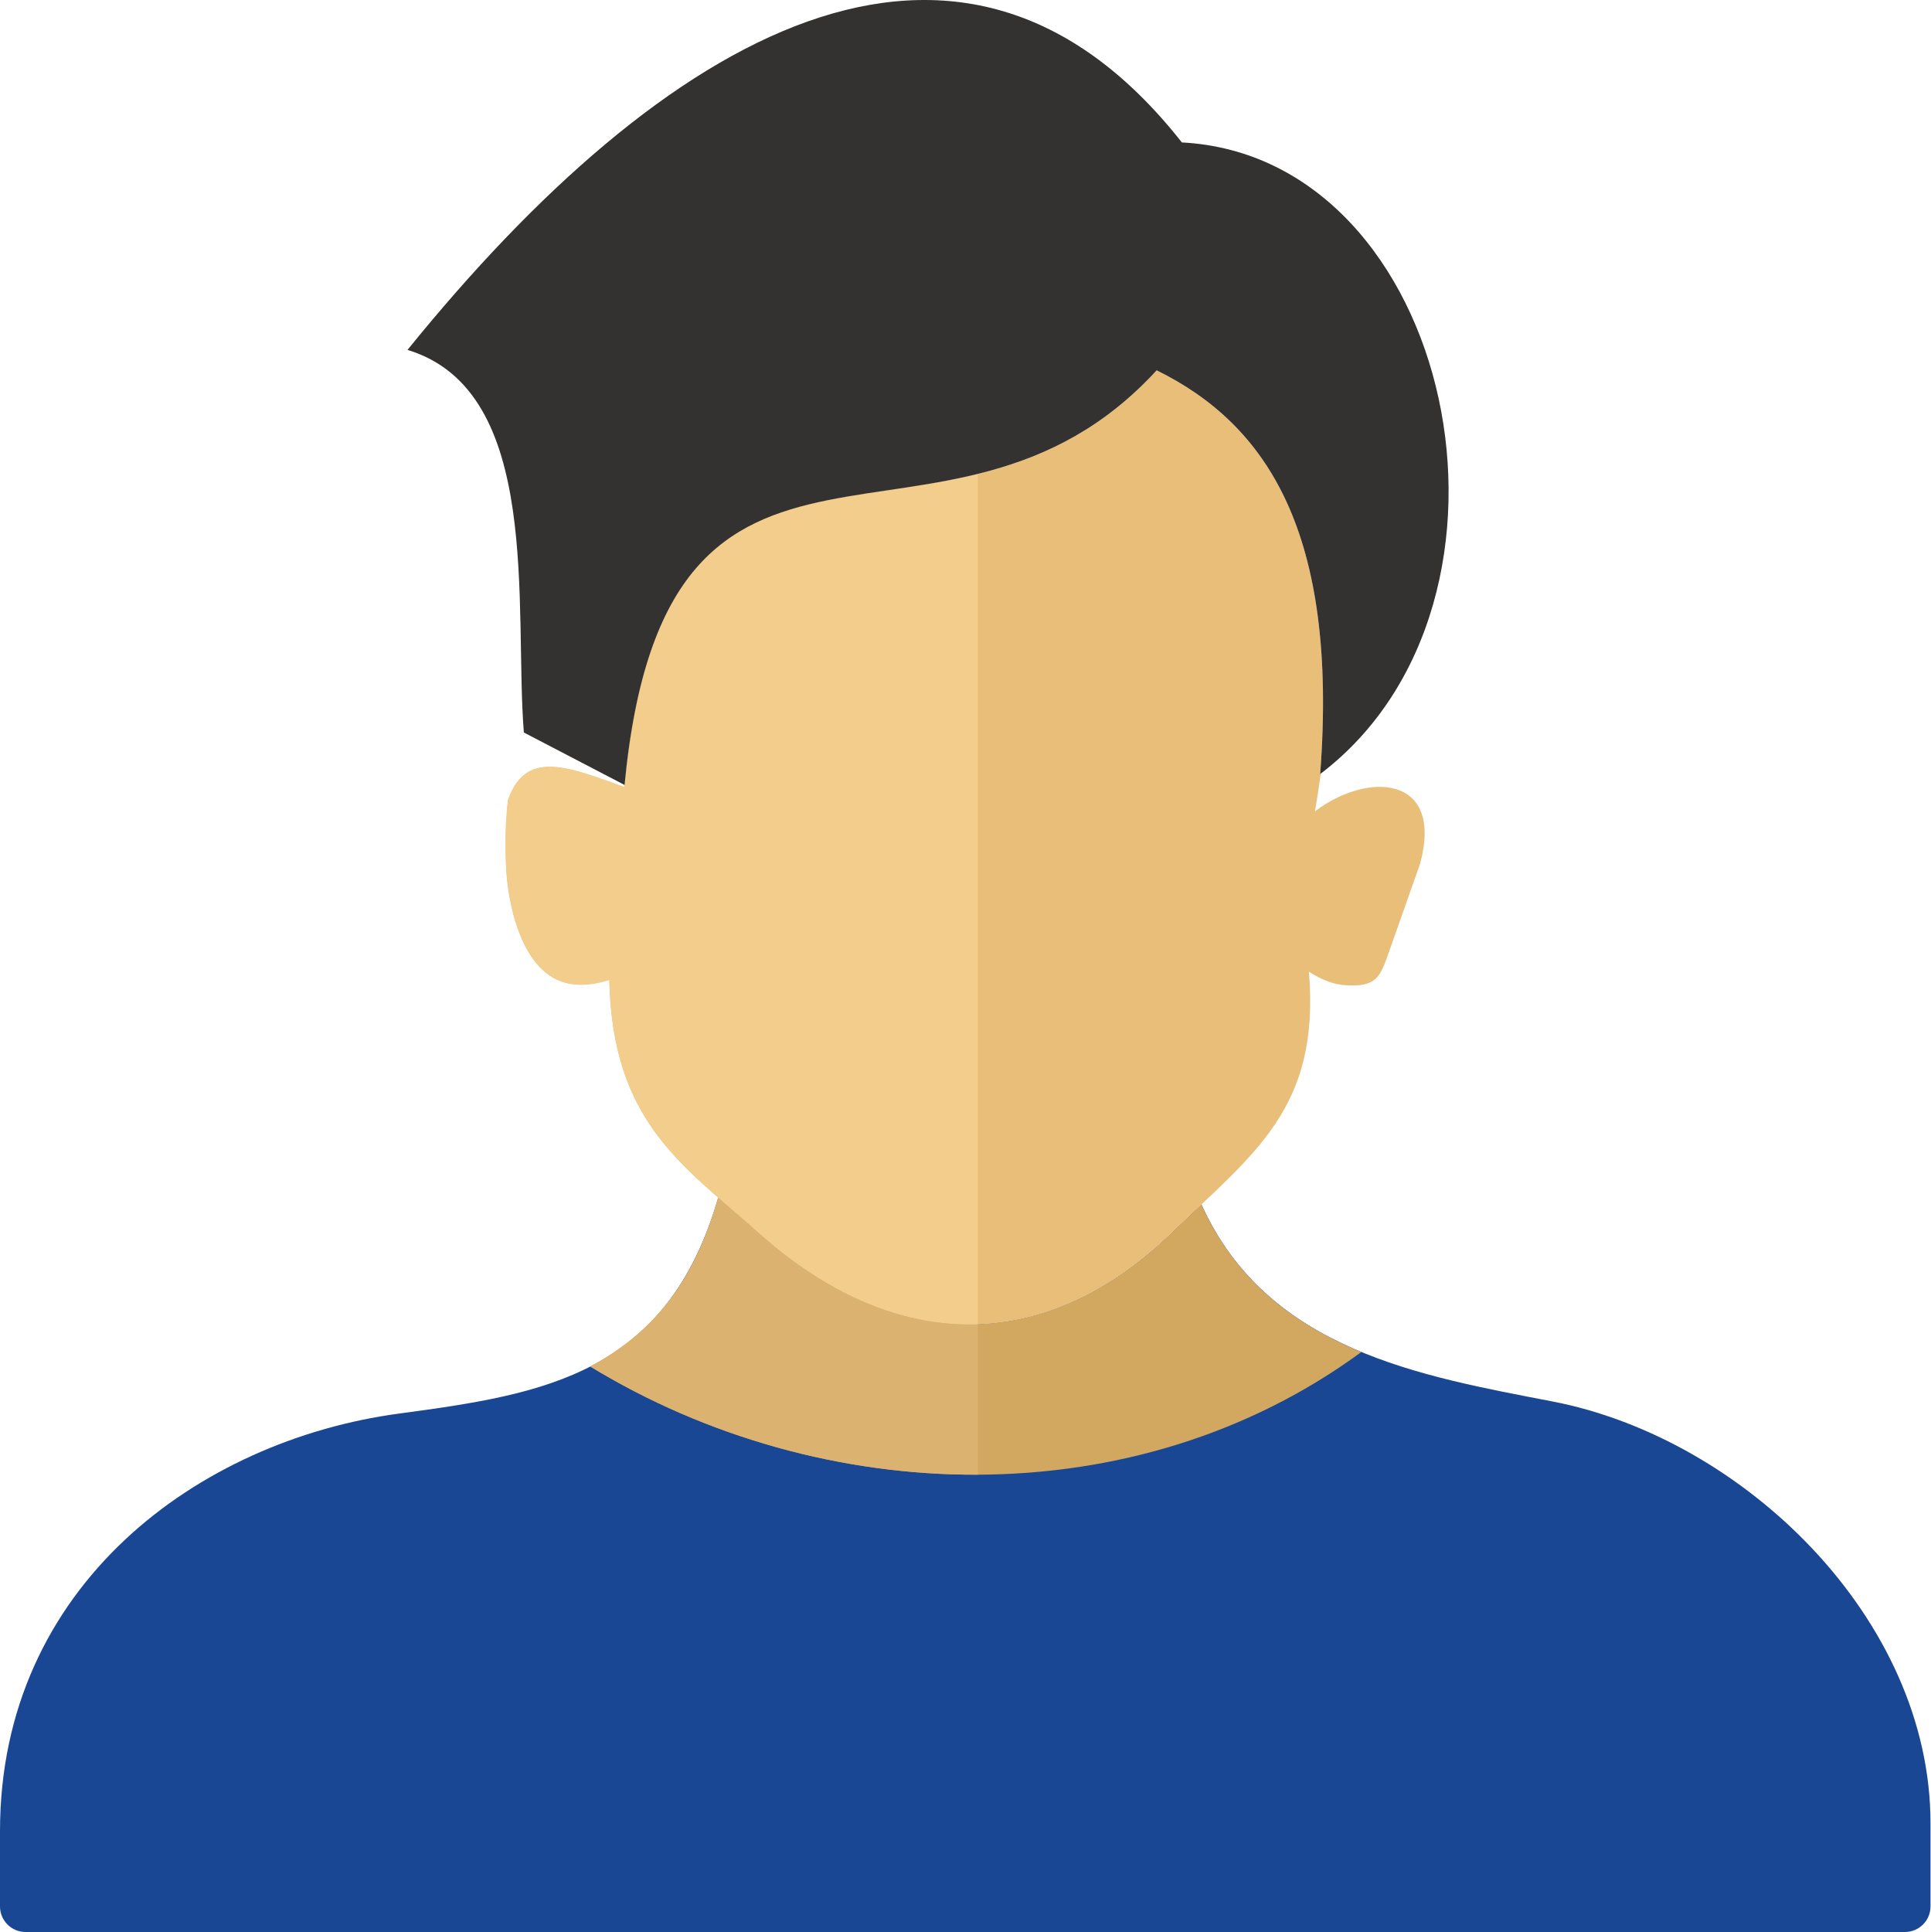
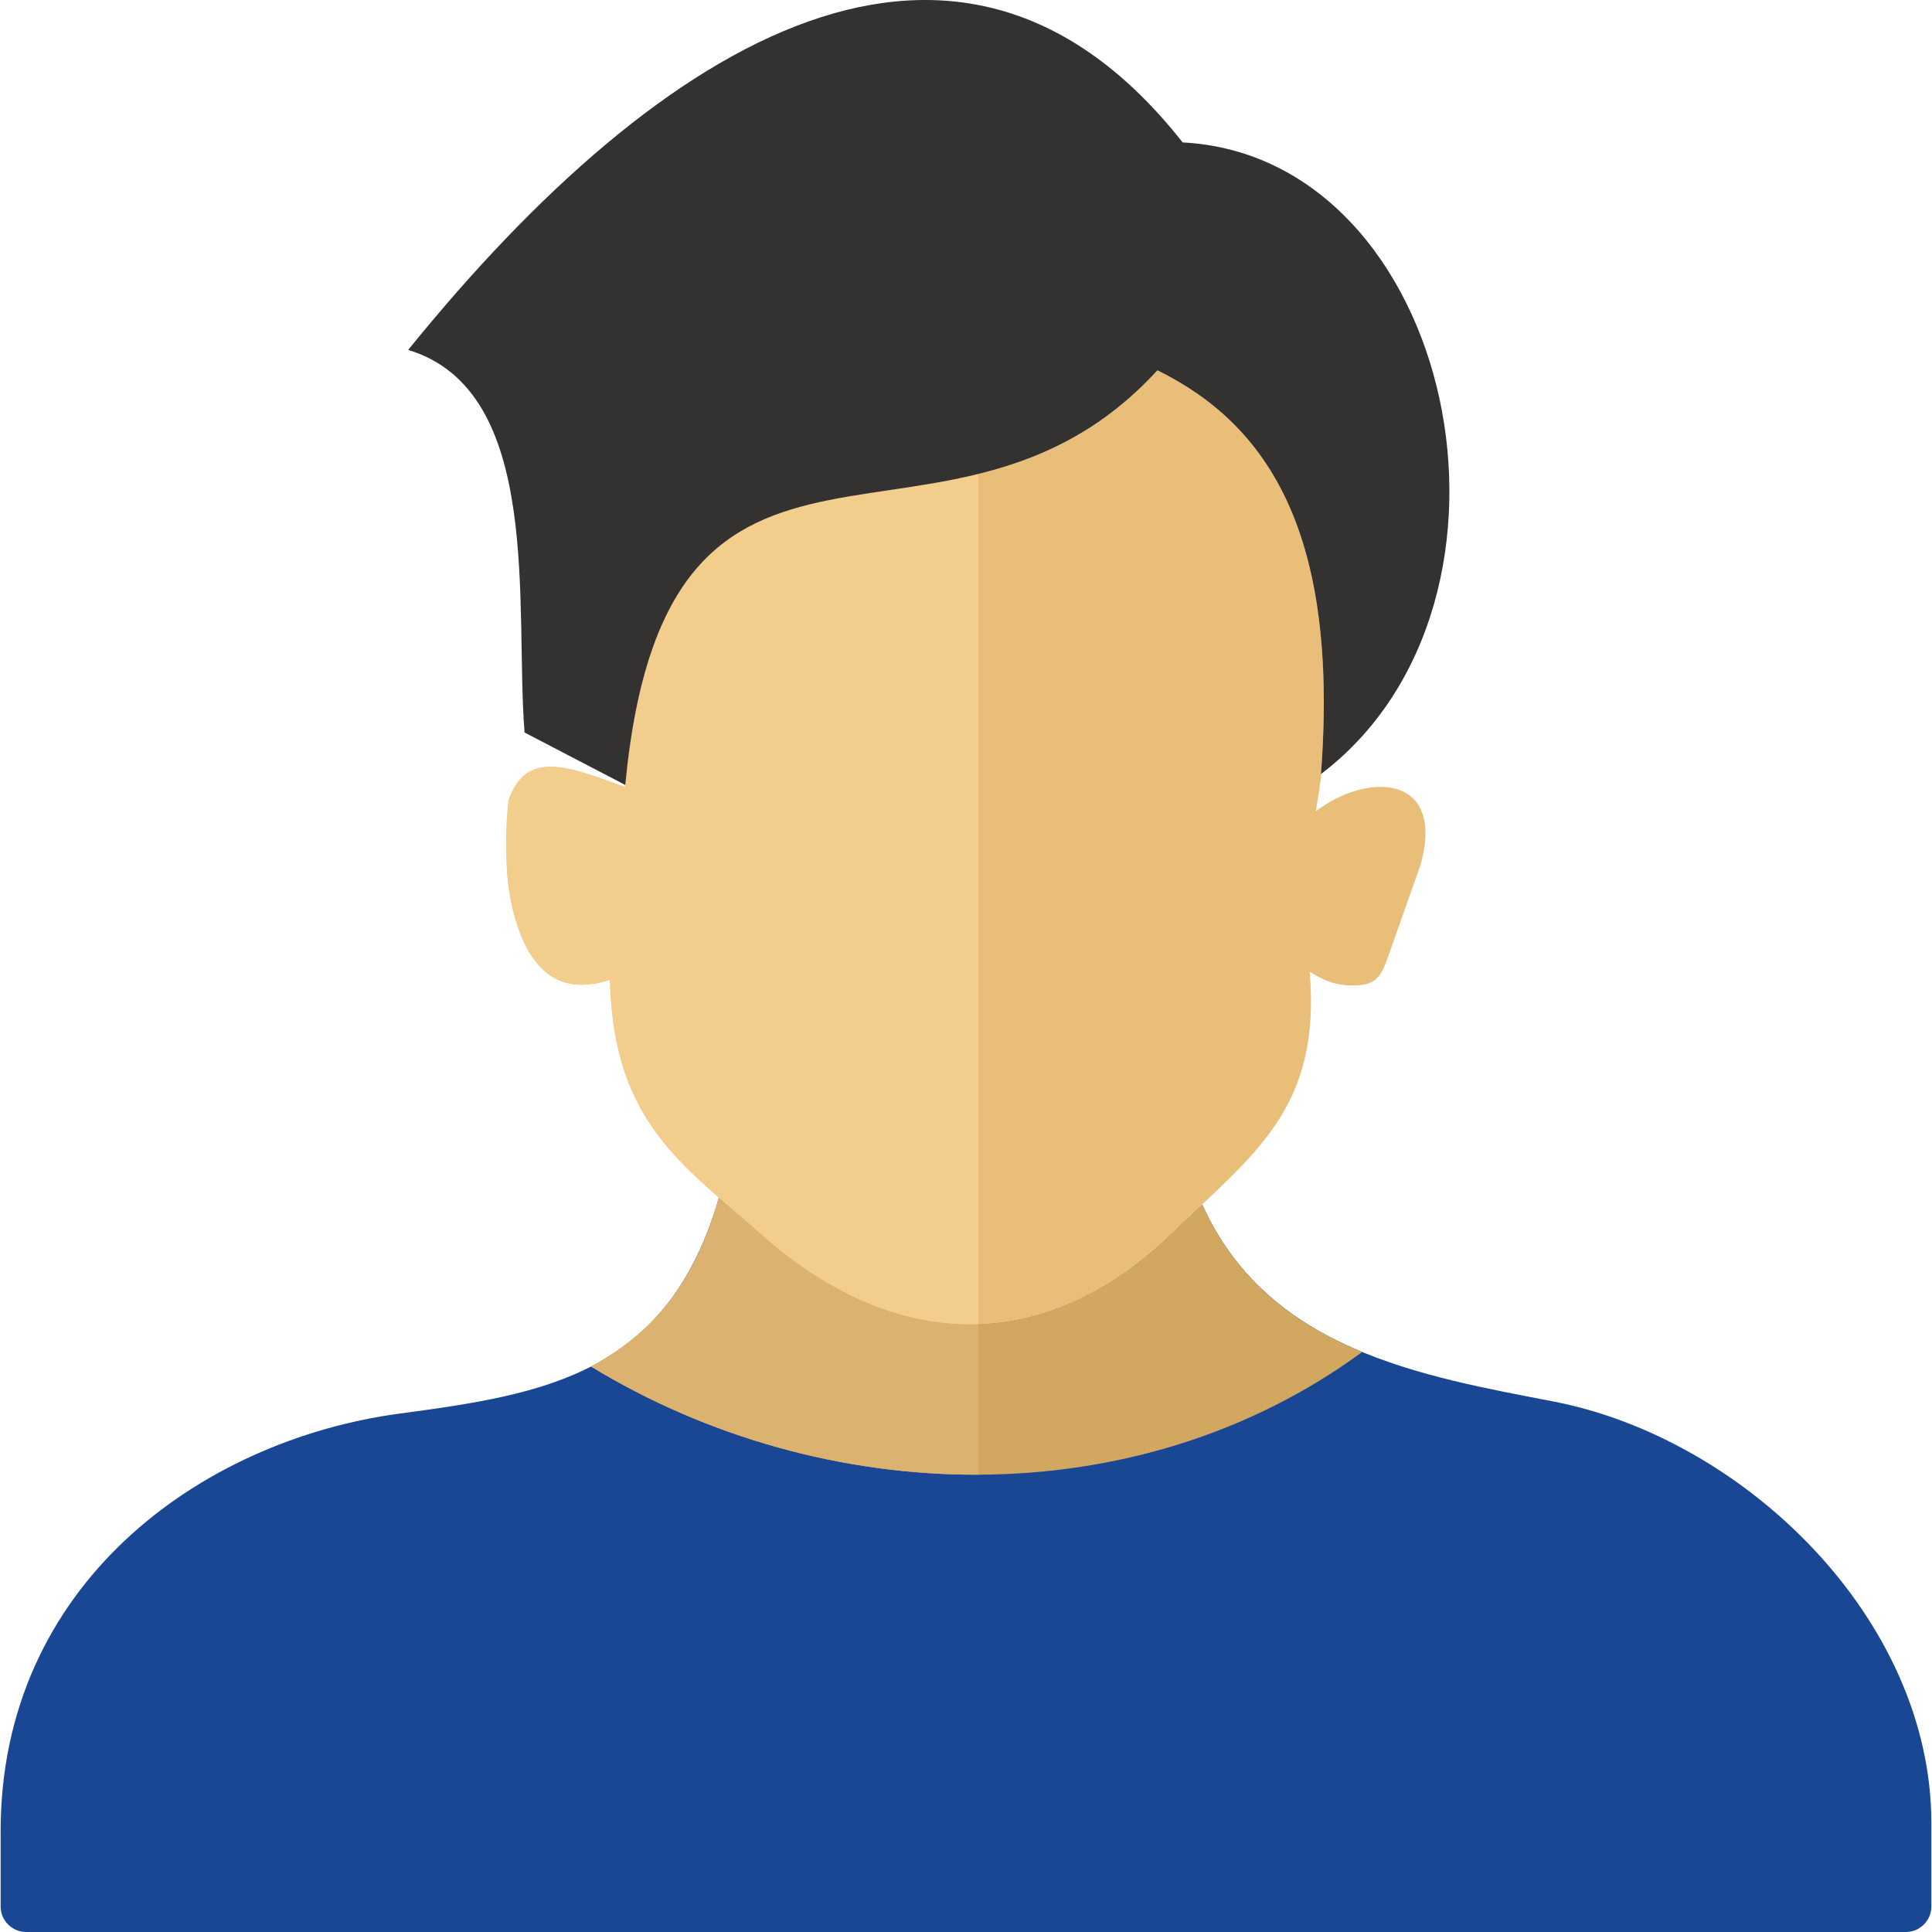
- <svg xmlns="http://www.w3.org/2000/svg" shape-rendering="geometricPrecision" text-rendering="geometricPrecision" image-rendering="optimizeQuality" fill-rule="evenodd" clip-rule="evenodd" viewBox="0 0 512 512.337">
+ <svg xmlns="http://www.w3.org/2000/svg" shape-rendering="geometricPrecision" text-rendering="geometricPrecision" image-rendering="optimizeQuality" fill-rule="evenodd" clip-rule="evenodd" width="56" height="56" viewBox="0 0 512 512.337">
  <path fill="#194794" fill-rule="nonzero" d="M318.647 319.401c17.395 38.715 58.464 45.55 93.095 52.245C462.398 381.432 512 429.266 512 483.478v22.094c0 3.725-3.04 6.765-6.775 6.765H6.775c-3.735 0-6.775-3.04-6.775-6.765v-19.988c0-65.14 52.682-103.616 105.911-110.739 38.724-5.175 70.951-10.431 84.581-57.241 3.527 3.089 7.233 6.208 11.008 9.566 35.277 31.363 75.025 32.724 109.01-.049 2.792-2.703 5.524-5.246 8.137-7.72z" />
  <path fill="#D2A75F" fill-rule="nonzero" d="M318.647 319.411c9.1 20.247 24.677 31.781 42.409 39.122-59.984 44.01-142.797 41.466-204.49 3.855 18.687-10.064 28.045-24.638 33.907-44.795 3.526 3.09 7.242 6.21 11.027 9.577 35.277 31.363 75.025 32.724 109.01-.049 2.792-2.703 5.524-5.246 8.137-7.71z" />
  <path fill="#DBB26F" fill-rule="nonzero" d="M259.328 391.058c-35.873.159-71.955-9.895-102.762-28.67 18.617-10.024 28.214-24.826 33.916-44.795 3.537 3.09 7.233 6.21 11.018 9.577 18.528 16.472 38.307 24.667 57.828 23.992v39.896z" />
  <path fill="#E9BE79" d="M134.739 212.161c4.655-13.324 15.482-9.04 30.904-3.412l-.142-.666.142.075c11.004-115.475 85.398-49.193 141.122-109.957 29.279 14.418 48.212 43.104 43.366 107.067l.156-.124a280.937 280.937 0 01-1.534 10.001c14.023-10.621 34.241-9.633 27.882 13.905l-8.687 24.605c-2.077 5.889-3.466 8.027-10.91 7.627-3.288-.175-6.595-1.443-9.894-3.622 3.046 36.31-14.579 48.157-36.64 69.449-33.977 32.787-73.728 31.433-108.995.059-20.658-18.375-39.004-29.534-39.92-67.307-5.356 1.641-10.42 1.939-14.842-.575-8.814-5.016-12.024-19.614-12.505-28.962-.193-3.759-.032-14.335.497-18.163z" />
  <path fill="#F2CD8C" d="M134.741 212.161c4.66-13.326 15.477-9.036 30.903-3.411l-.138-.665.138.075c8.039-84.405 49.947-71.713 93.68-82.493V351.16c-19.515.683-39.287-7.506-57.817-23.992-20.657-18.374-39.005-29.529-39.914-67.305-5.356 1.637-10.422 1.937-14.843-.577-12.837-7.306-13.871-33.724-12.009-47.125z" />
  <path fill="#333231" d="M108.075 92.791C176.124 8.703 254.558-37.032 313.452 37.772c72.174 3.79 97.211 121.553 36.678 167.497 4.849-63.963-14.086-92.651-43.364-107.067-55.725 60.764-130.12-5.52-141.122 109.955l-26.707-13.909c-2.652-33.119 5.106-90.577-30.862-101.457z" />
</svg>
